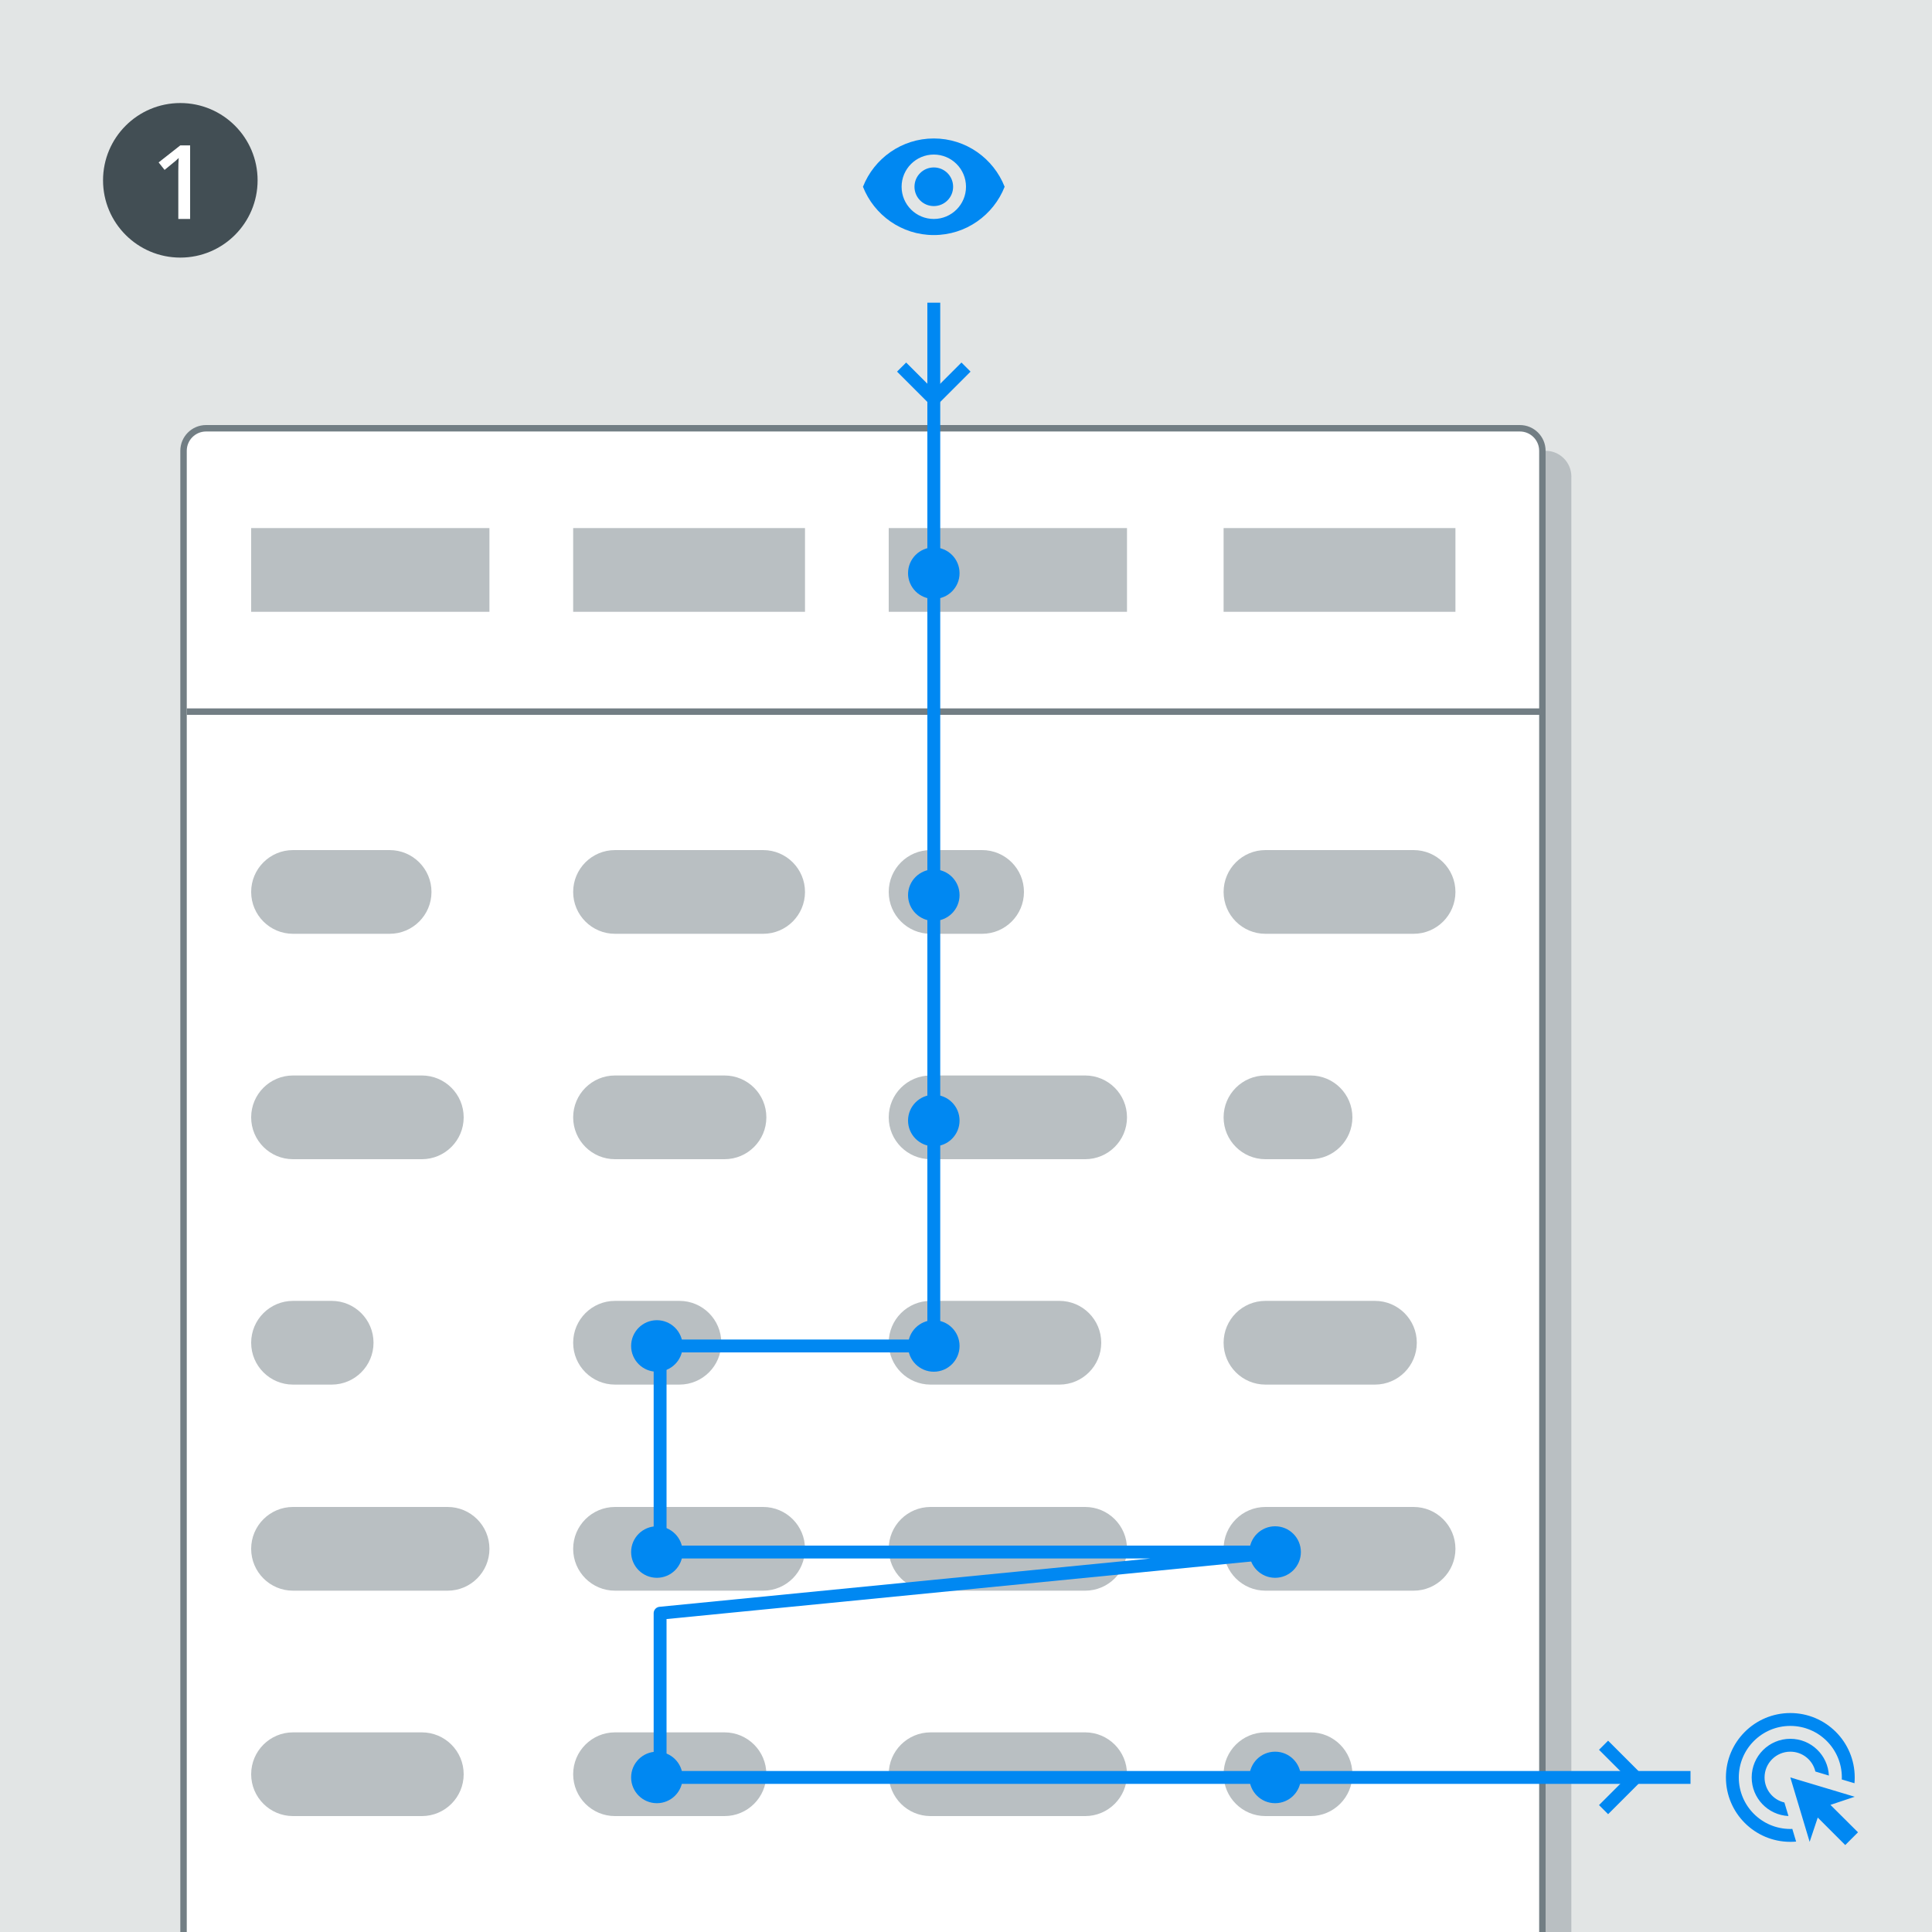
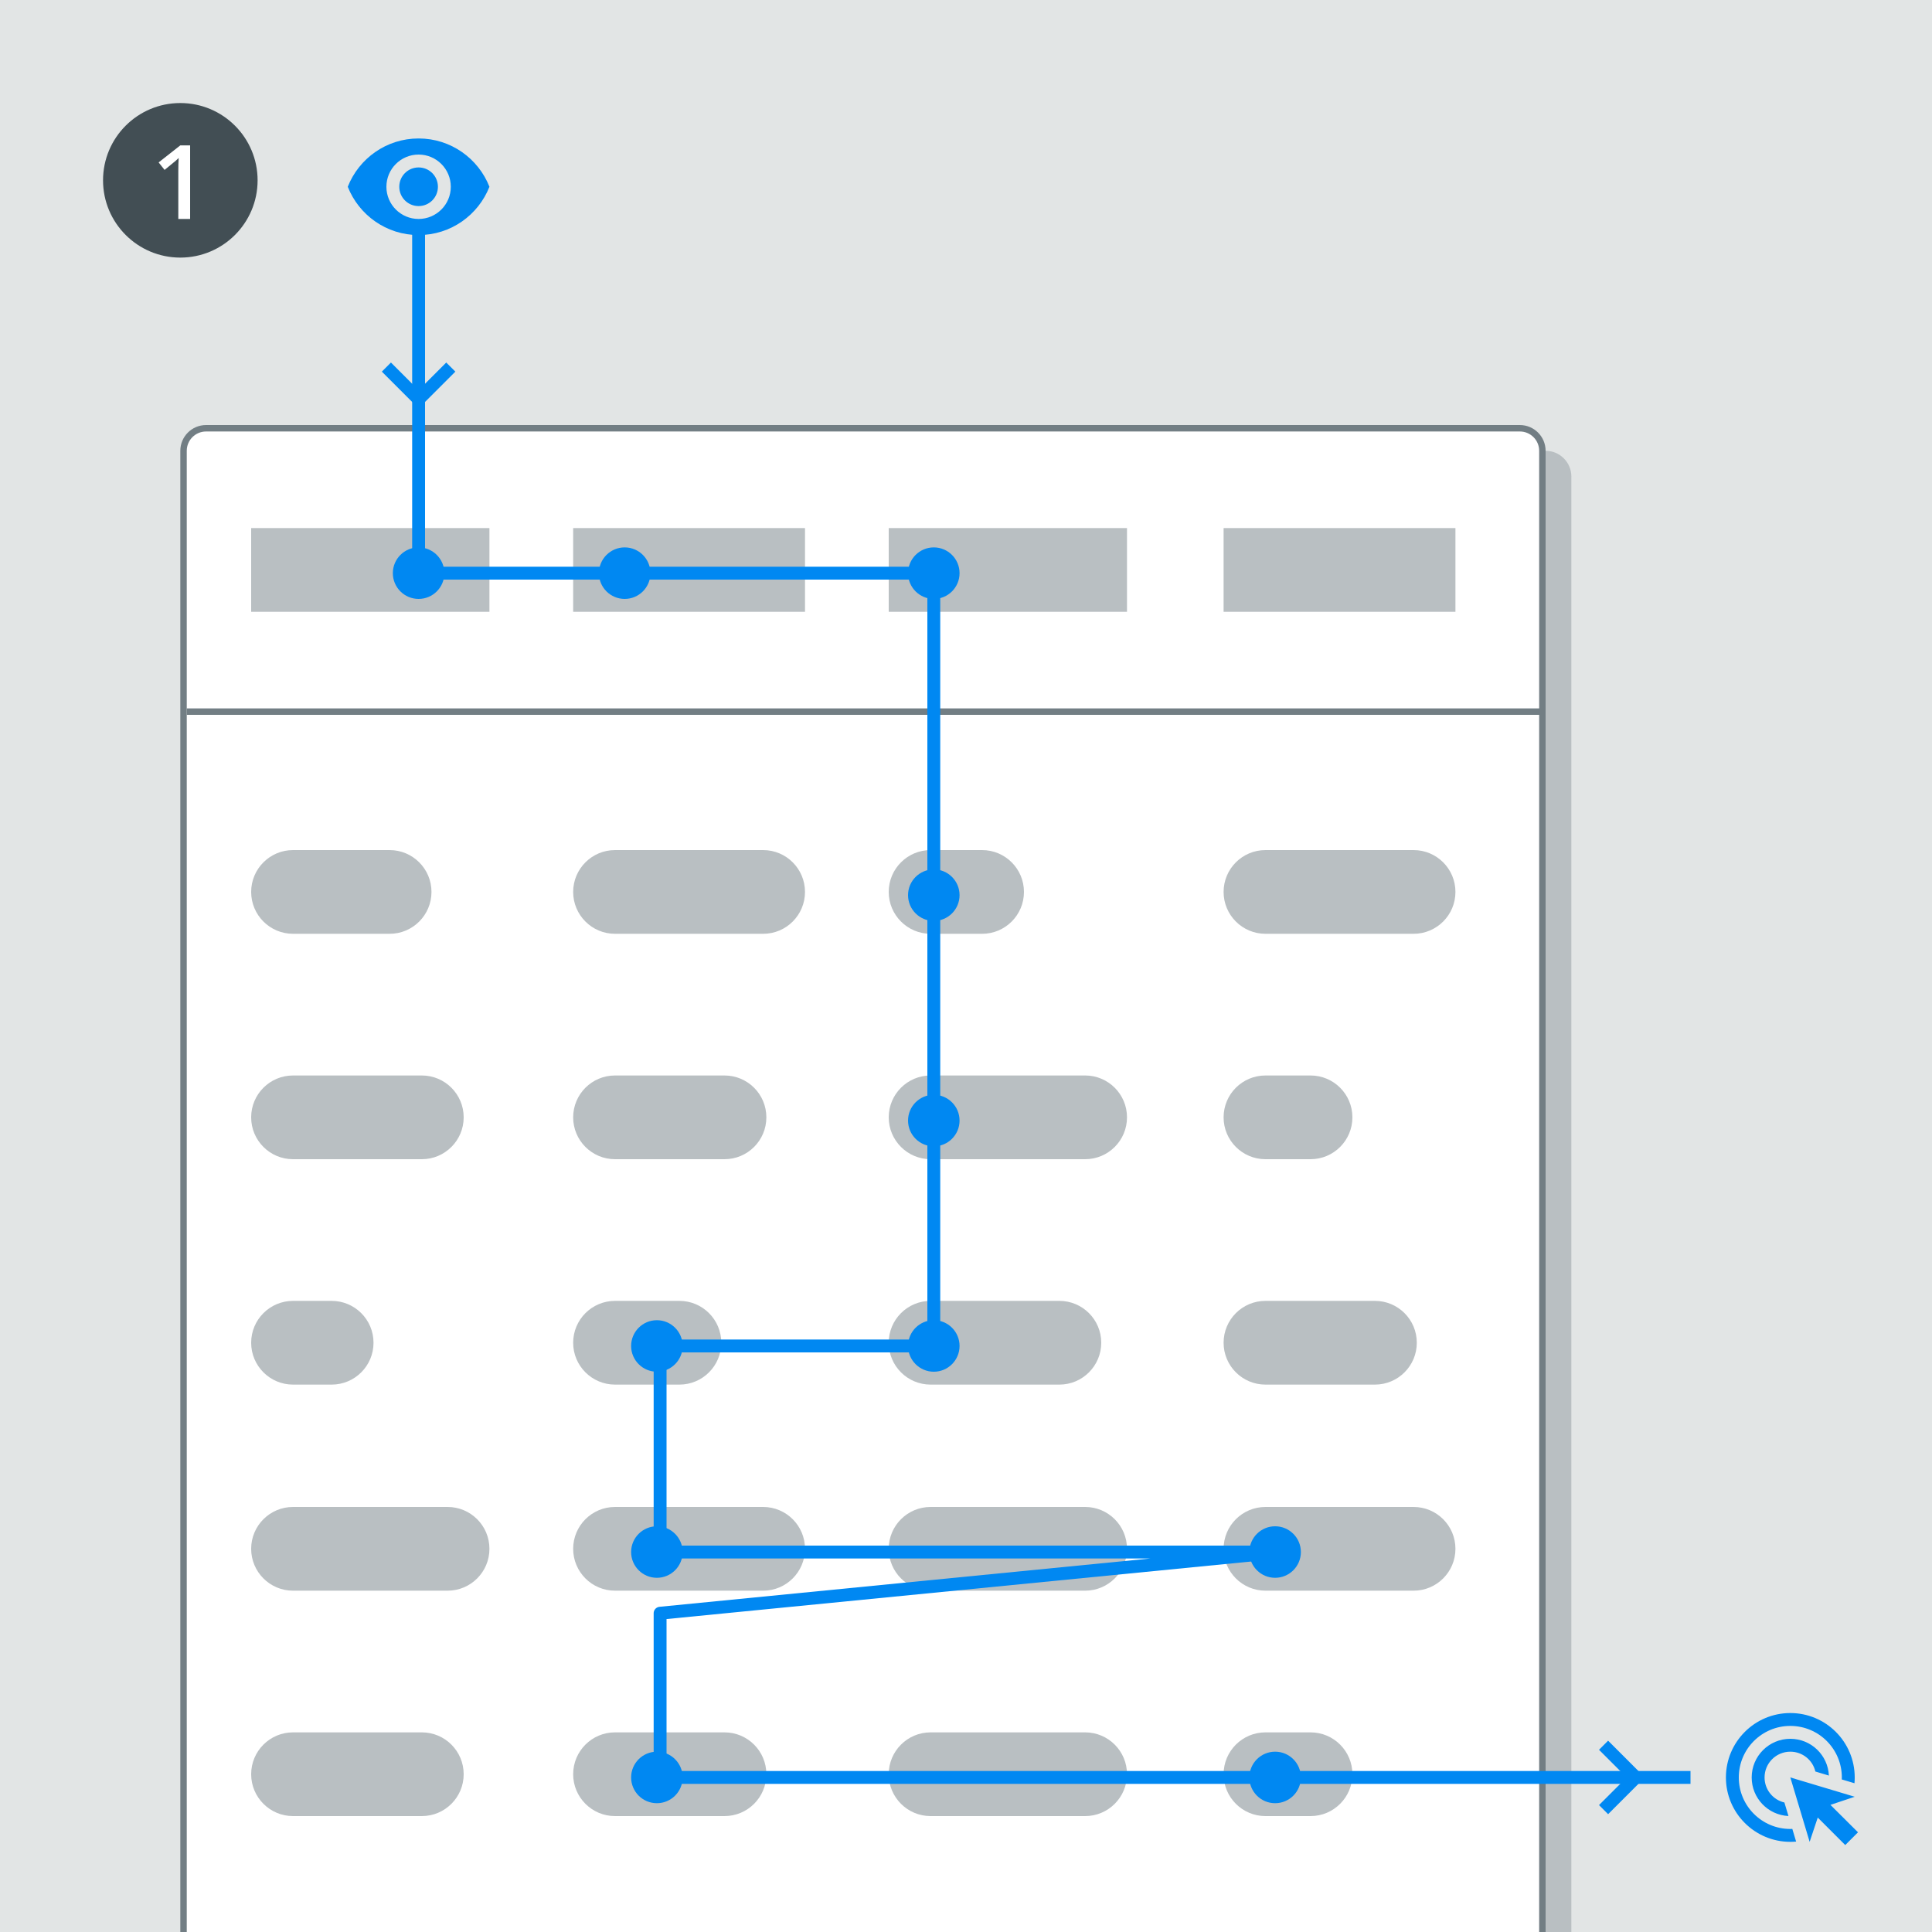
<svg xmlns="http://www.w3.org/2000/svg" width="300" height="300" viewBox="0 0 300 300" fill="none">
  <g clip-path="url(#clip0)">
    <rect width="300" height="300" fill="#E2E5E5" />
-     <path d="M16 28C16 21.373 21.373 16 28 16V16C34.627 16 40 21.373 40 28V28C40 34.627 34.627 40 28 40V40C21.373 40 16 34.627 16 28V28Z" fill="#424E54" />
+     <path d="M16 28C16 21.373 21.373 16 28 16C34.627 16 40 21.373 40 28C40 34.627 34.627 40 28 40C21.373 40 16 34.627 16 28Z" fill="#424E54" />
    <path d="M29.523 34H27.688V26.625C27.688 25.745 27.708 25.047 27.75 24.531C27.63 24.656 27.482 24.794 27.305 24.945C27.133 25.096 26.549 25.576 25.555 26.383L24.633 25.219L27.992 22.578H29.523V34Z" fill="white" />
    <rect x="32" y="70" width="212" height="260" rx="4" fill="#B9BFC2" />
    <rect x="28.5" y="66.5" width="211" height="259" rx="3.5" fill="white" stroke="#727E84" />
    <line x1="29" y1="110.5" x2="240" y2="110.5" stroke="#727E84" />
    <rect x="39" y="82" width="37" height="13" fill="#B9BFC2" />
    <rect x="39" y="132" width="28" height="13" rx="6.5" fill="#B9BFC2" />
    <rect x="39" y="234" width="37" height="13" rx="6.5" fill="#B9BFC2" />
    <rect x="89" y="132" width="36" height="13" rx="6.5" fill="#B9BFC2" />
    <rect x="89" y="234" width="36" height="13" rx="6.5" fill="#B9BFC2" />
    <rect x="39" y="167" width="33" height="13" rx="6.5" fill="#B9BFC2" />
    <rect x="39" y="269" width="33" height="13" rx="6.5" fill="#B9BFC2" />
    <rect x="89" y="167" width="30" height="13" rx="6.5" fill="#B9BFC2" />
    <rect x="89" y="269" width="30" height="13" rx="6.5" fill="#B9BFC2" />
    <rect x="39" y="202" width="19" height="13" rx="6.5" fill="#B9BFC2" />
    <rect x="89" y="202" width="23" height="13" rx="6.5" fill="#B9BFC2" />
    <rect x="89" y="82" width="36" height="13" fill="#B9BFC2" />
    <rect x="138" y="82" width="37" height="13" fill="#B9BFC2" />
    <rect x="138" y="132" width="21" height="13" rx="6.5" fill="#B9BFC2" />
    <rect x="138" y="234" width="37" height="13" rx="6.5" fill="#B9BFC2" />
    <rect x="138" y="167" width="37" height="13" rx="6.5" fill="#B9BFC2" />
    <rect x="138" y="269" width="37" height="13" rx="6.5" fill="#B9BFC2" />
    <rect x="138" y="202" width="33" height="13" rx="6.5" fill="#B9BFC2" />
    <rect x="190" y="82" width="36" height="13" fill="#B9BFC2" />
    <rect x="190" y="132" width="36" height="13" rx="6.5" fill="#B9BFC2" />
    <rect x="190" y="234" width="36" height="13" rx="6.5" fill="#B9BFC2" />
    <rect x="190" y="167" width="20" height="13" rx="6.5" fill="#B9BFC2" />
    <rect x="190" y="269" width="20" height="13" rx="6.5" fill="#B9BFC2" />
    <rect x="190" y="202" width="30" height="13" rx="6.5" fill="#B9BFC2" />
-     <path fill-rule="evenodd" clip-rule="evenodd" d="M145 21.5C140 21.5 135.73 24.61 134 29C135.73 33.39 140 36.5 145 36.5C150 36.5 154.27 33.39 156 29C154.27 24.61 150 21.5 145 21.5ZM145 34C142.24 34 140 31.76 140 29C140 26.24 142.24 24 145 24C147.76 24 150 26.24 150 29C150 31.76 147.76 34 145 34ZM142 29C142 27.34 143.34 26 145 26C146.66 26 148 27.34 148 29C148 30.66 146.66 32 145 32C143.34 32 142 30.66 142 29Z" fill="#0088F2" />
-     <path d="M145 47V209H102.5V241H199L102.5 250.5V276H262.5" stroke="#0088F2" stroke-width="2" stroke-linejoin="round" />
+     <path fill-rule="evenodd" clip-rule="evenodd" d="M65 21.5C60 21.5 55.73 24.61 54 29C55.73 33.39 60 36.5 65 36.5C70 36.5 74.27 33.39 76 29C74.27 24.61 70 21.5 65 21.5ZM65 34C62.24 34 60 31.76 60 29C60 26.24 62.24 24 65 24C67.76 24 70 26.24 70 29C70 31.76 67.76 34 65 34ZM62 29C62 27.34 63.34 26 65 26C66.66 26 68 27.34 68 29C68 30.66 66.66 32 65 32C63.34 32 62 30.66 62 29Z" fill="#0088F2" />
+     <path d="M65 35.5V89H145V209H102.5V241H199L102.5 250.5V276H262.5" stroke="#0088F2" stroke-width="2" stroke-linejoin="round" />
    <circle cx="145" cy="89" r="4" fill="#0088F2" />
+     <circle cx="97" cy="89" r="4" fill="#0088F2" />
+     <circle cx="65" cy="89" r="4" fill="#0088F2" />
    <circle cx="145" cy="139" r="4" fill="#0088F2" />
    <circle cx="145" cy="174" r="4" fill="#0088F2" />
    <circle cx="145" cy="209" r="4" fill="#0088F2" />
    <circle cx="102" cy="209" r="4" fill="#0088F2" />
    <circle cx="102" cy="241" r="4" fill="#0088F2" />
    <circle cx="198" cy="241" r="4" fill="#0088F2" />
    <circle cx="102" cy="276" r="4" fill="#0088F2" />
    <circle cx="198" cy="276" r="4" fill="#0088F2" />
-     <path d="M140 57L145 62L150 57" stroke="#0088F2" stroke-width="2" />
+     <path d="M60 57L65 62L70 57" stroke="#0088F2" stroke-width="2" />
    <path d="M277.71 281.99C274.53 281.84 272 279.22 272 276C272 272.69 274.69 270 278 270C281.22 270 283.84 272.53 283.99 275.71L281.89 275.08C281.48 273.31 279.89 272 278 272C275.79 272 274 273.79 274 276C274 277.89 275.31 279.48 277.08 279.89L277.71 281.99ZM288 276C288 276.3 287.99 276.6 287.96 276.9L285.99 276.31C286 276.21 286 276.1 286 276C286 271.58 282.42 268 278 268C273.58 268 270 271.58 270 276C270 280.42 273.58 284 278 284C278.1 284 278.21 284 278.31 283.99L278.9 285.96C278.6 285.99 278.3 286 278 286C272.48 286 268 281.52 268 276C268 270.48 272.48 266 278 266C283.52 266 288 270.48 288 276ZM284.23 280.26L288 279L278 276L281 286L282.26 282.23L286.53 286.5L288.51 284.52L284.23 280.26Z" fill="#0088F2" />
    <path d="M249 281L254 276L249 271" stroke="#0088F2" stroke-width="2" />
  </g>
  <defs>
    <clipPath id="clip0">
      <rect width="300" height="300" fill="white" />
    </clipPath>
  </defs>
</svg>
